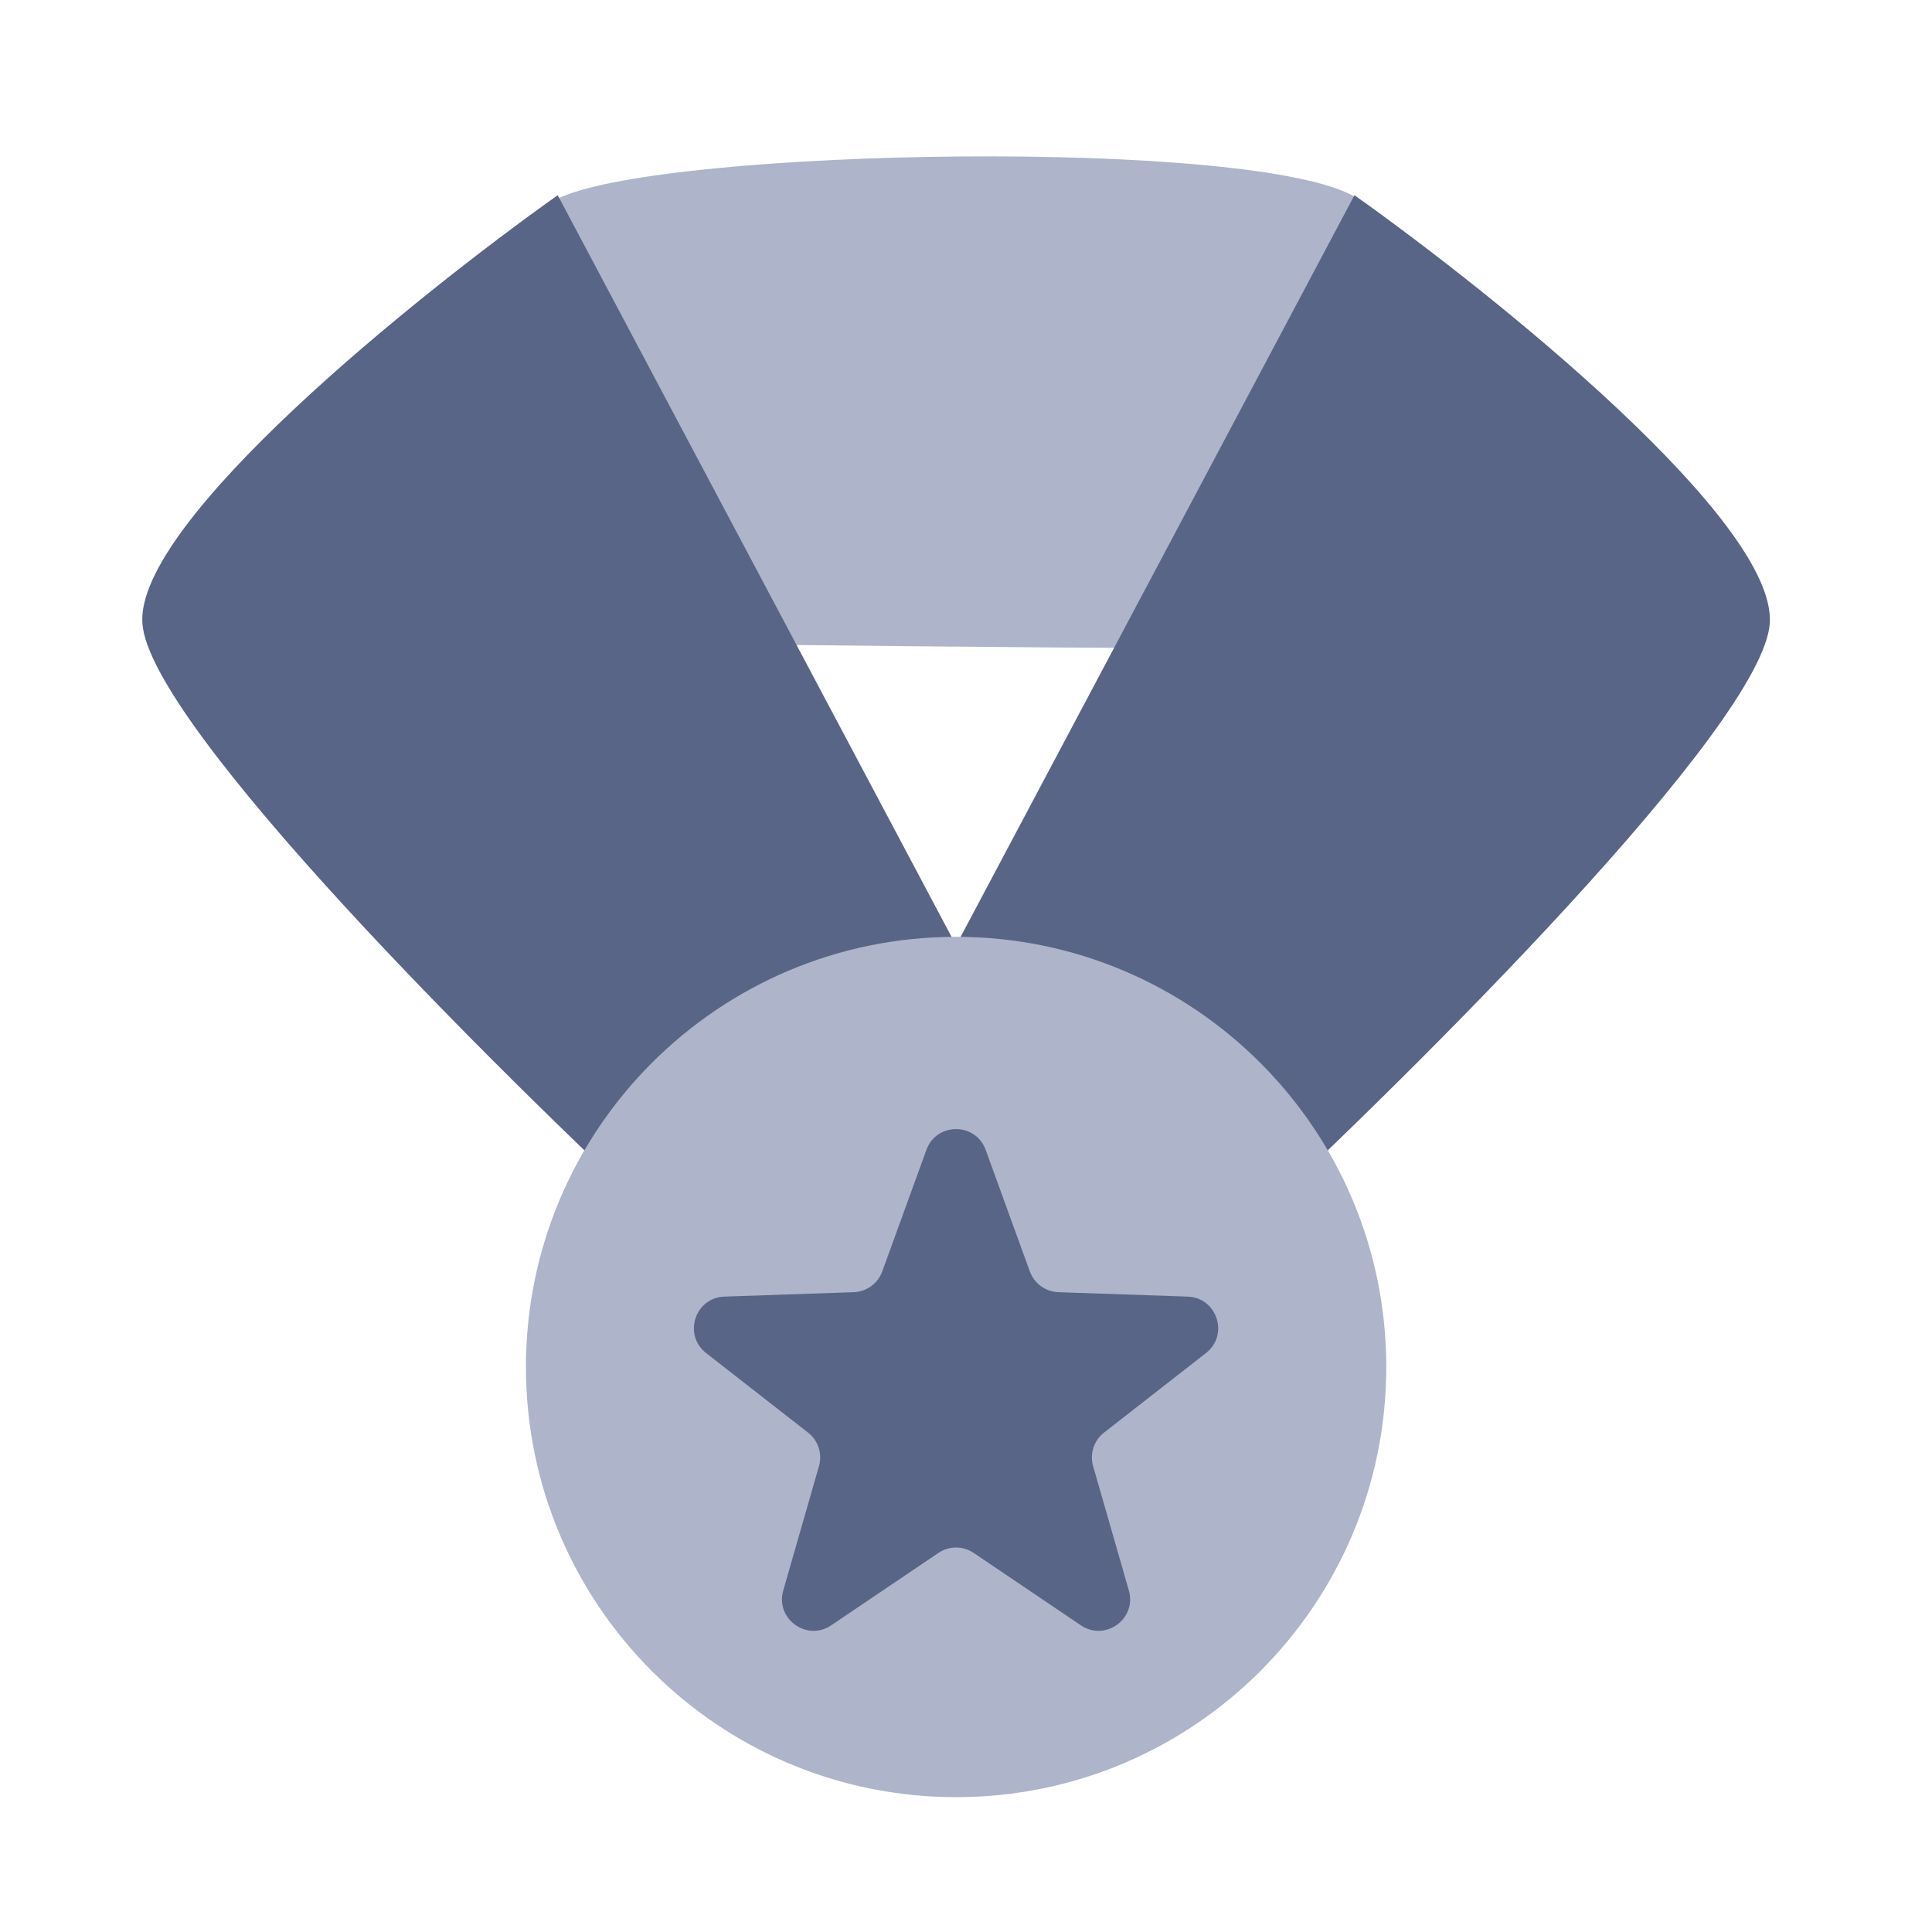
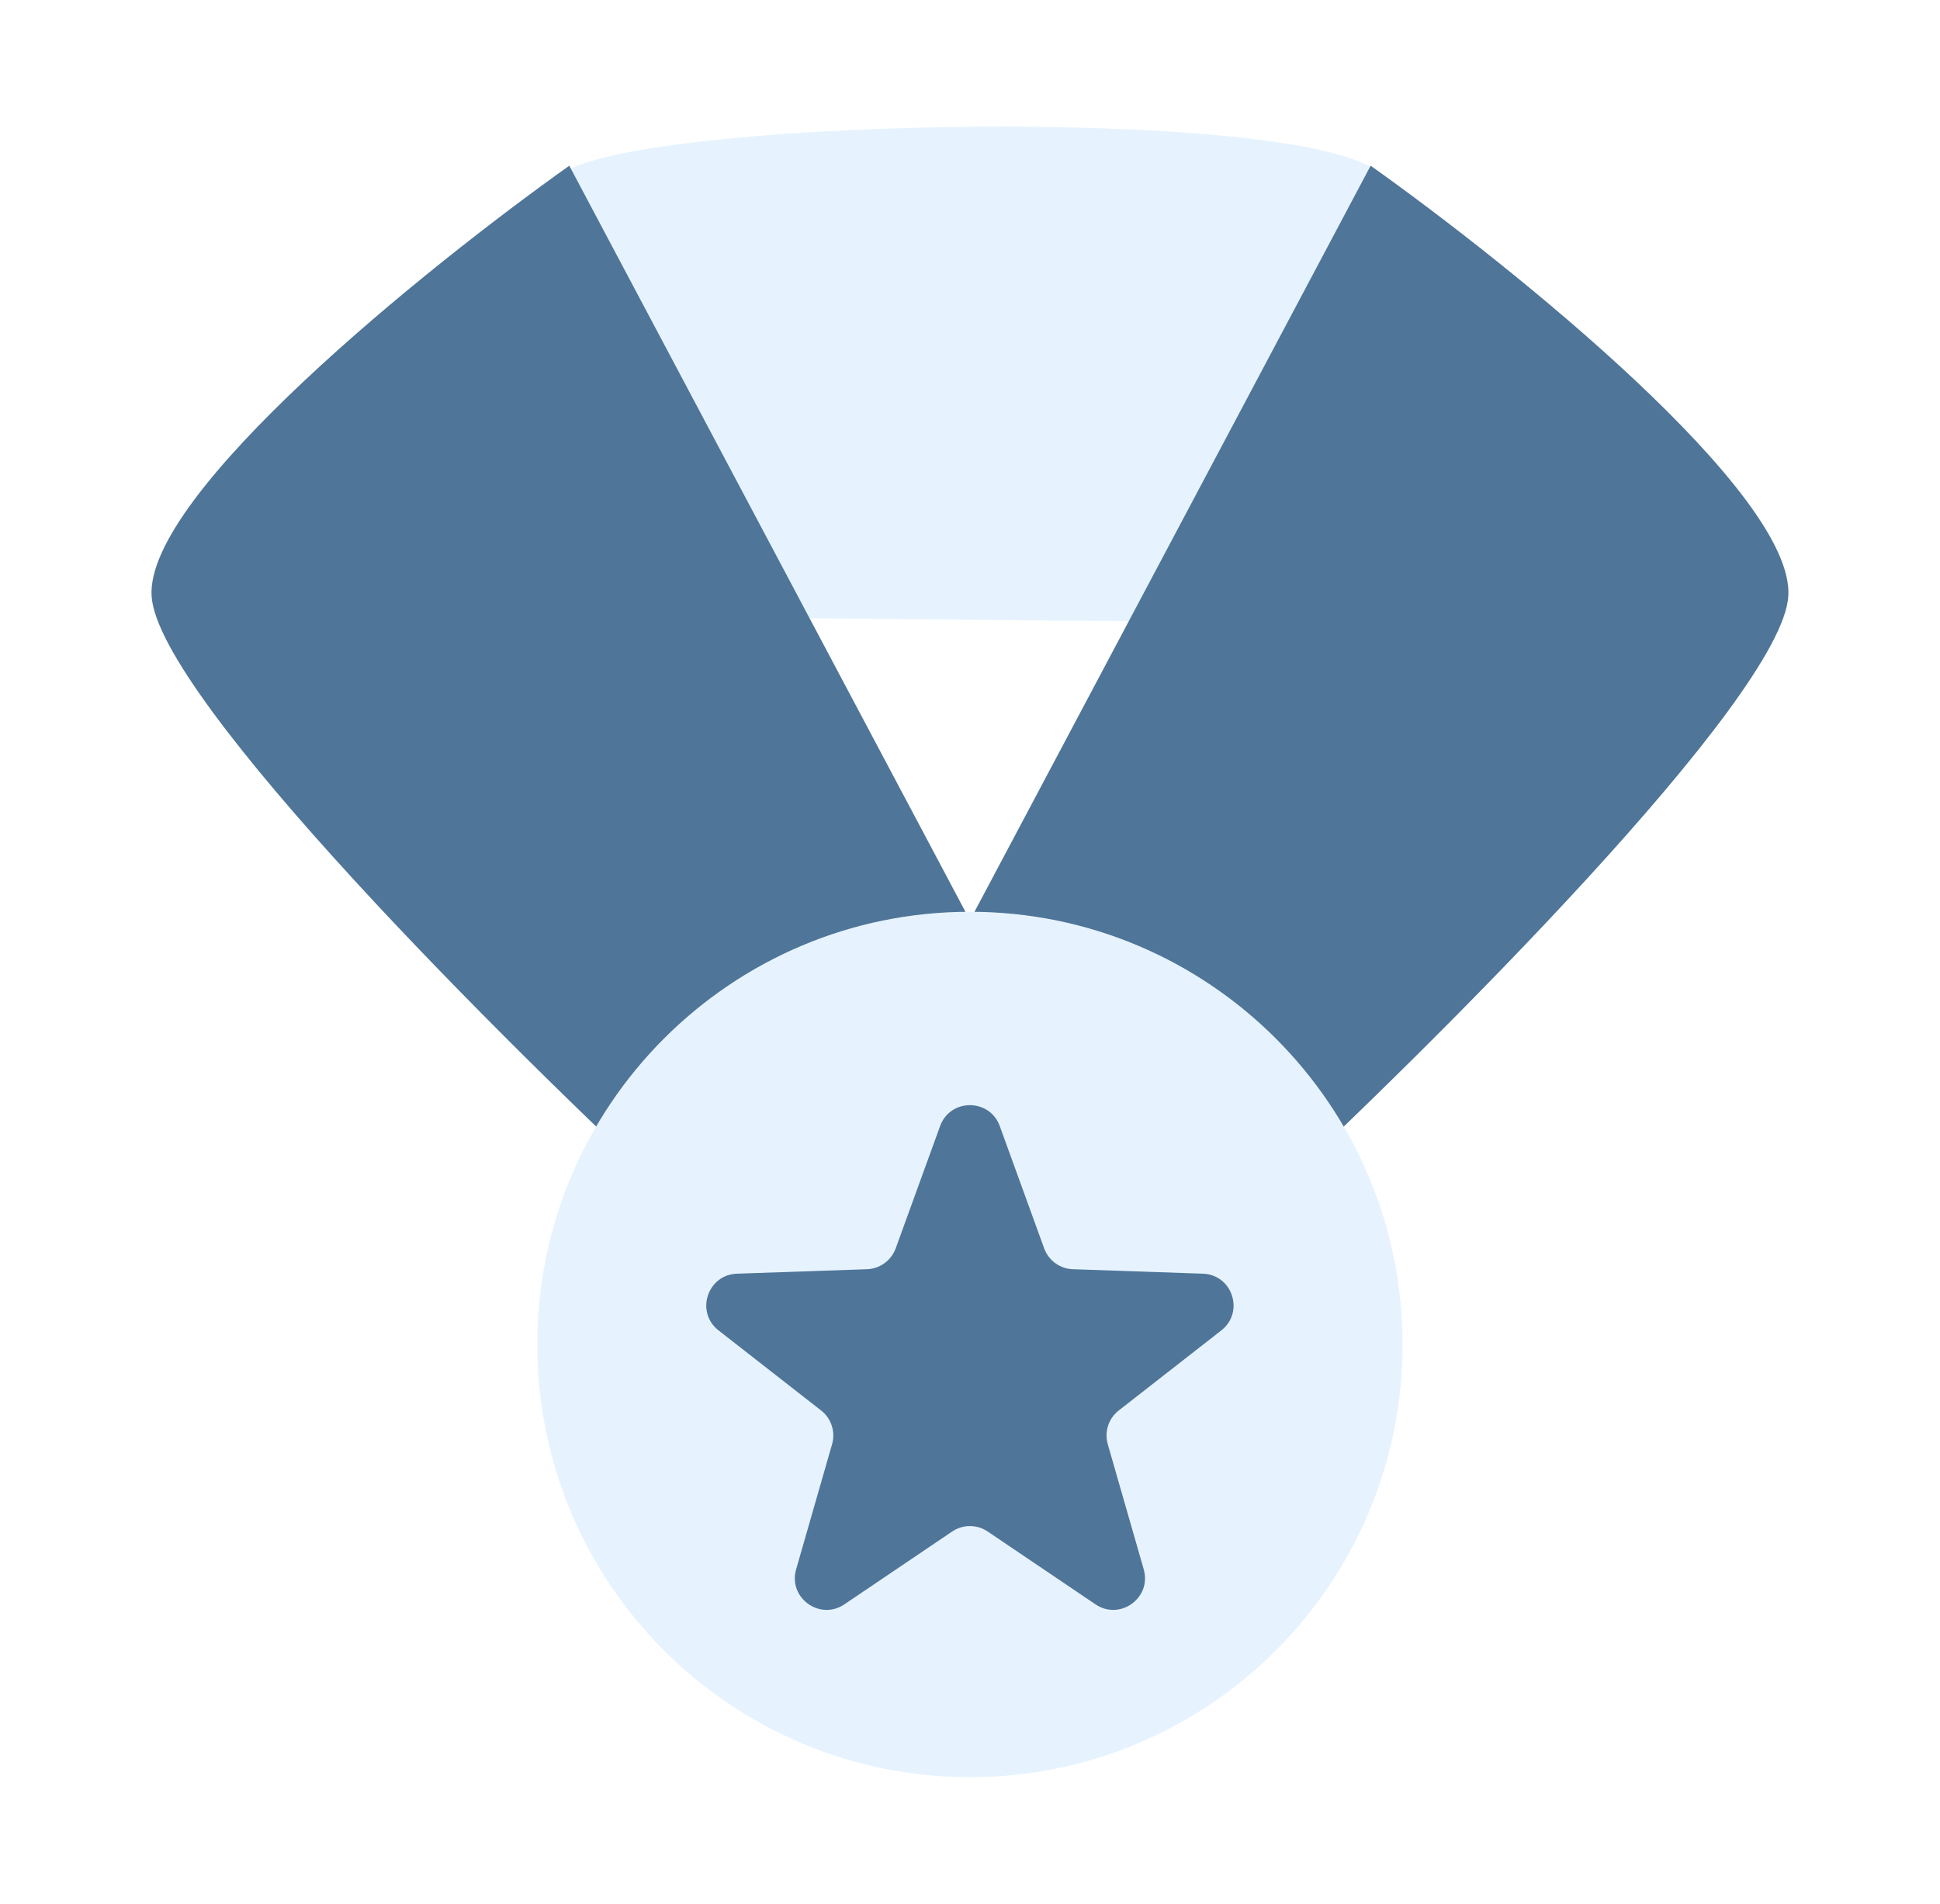
- <svg xmlns="http://www.w3.org/2000/svg" width="49" height="49" viewBox="0 0 49 49" fill="none">
-   <path d="M14.21 5.008C11.905 6.05 6.227 12.753 3.826 16.12C17.692 16.371 45.294 16.722 44.778 16.12C44.133 15.368 37.213 6.716 34.393 5.008C31.881 3.488 16.98 3.756 14.21 5.008Z" fill="#AEB4C9" />
-   <path d="M14.145 4.951L24.248 23.976L16.939 31.178C12.568 27.129 3.783 18.387 3.611 15.807C3.439 13.227 10.562 7.495 14.145 4.951Z" fill="#596586" />
-   <path d="M34.352 4.951L24.249 23.976L31.558 31.178C35.929 27.129 44.714 18.387 44.886 15.807C45.058 13.227 37.935 7.495 34.352 4.951Z" fill="#596586" />
-   <circle cx="24.249" cy="34.67" r="10.91" fill="#AEB4C9" />
-   <path d="M23.496 29.163C23.751 28.461 24.744 28.461 24.999 29.163L26.119 32.247C26.231 32.553 26.518 32.762 26.844 32.773L30.122 32.885C30.869 32.911 31.176 33.856 30.587 34.316L28.001 36.334C27.743 36.534 27.634 36.871 27.724 37.185L28.63 40.338C28.837 41.056 28.033 41.64 27.414 41.222L24.695 39.386C24.425 39.203 24.07 39.203 23.8 39.386L21.081 41.222C20.462 41.64 19.658 41.056 19.865 40.338L20.771 37.185C20.861 36.871 20.752 36.534 20.494 36.334L17.908 34.316C17.319 33.856 17.626 32.911 18.373 32.885L21.651 32.773C21.977 32.762 22.264 32.553 22.376 32.247L23.496 29.163Z" fill="#596586" />
+ <svg xmlns="http://www.w3.org/2000/svg" width="53" height="52" viewBox="0 0 53 52" fill="none">
+   <path d="M15.624 4.588C13.128 5.717 6.975 12.977 4.375 16.626C19.396 16.898 49.299 17.278 48.74 16.626C48.041 15.811 40.544 6.438 37.489 4.588C34.768 2.94 18.625 3.231 15.624 4.588Z" fill="#E6F3FF" />
+   <path d="M15.553 4.526L26.499 25.136L18.581 32.938C13.845 28.552 4.328 19.081 4.142 16.287C3.956 13.492 11.672 7.282 15.553 4.526Z" fill="#4F7599" />
+   <path d="M37.445 4.526L26.499 25.136L34.418 32.938C39.153 28.552 48.67 19.081 48.856 16.287C49.042 13.492 41.326 7.282 37.445 4.526Z" fill="#4F7599" />
+   <circle cx="26.498" cy="36.722" r="11.819" fill="#E6F3FF" />
+   <path d="M25.683 30.756C25.96 29.995 27.036 29.995 27.313 30.756L28.526 34.096C28.647 34.428 28.957 34.654 29.311 34.666L32.863 34.788C33.672 34.816 34.004 35.839 33.366 36.337L30.564 38.524C30.285 38.741 30.167 39.106 30.264 39.446L31.246 42.862C31.47 43.64 30.599 44.273 29.928 43.819L26.983 41.83C26.69 41.632 26.306 41.632 26.013 41.83L23.068 43.819C22.397 44.273 21.526 43.64 21.75 42.862L22.732 39.446C22.829 39.106 22.711 38.741 22.432 38.524L19.63 36.337C18.992 35.839 19.324 34.816 20.134 34.788L23.685 34.666C24.039 34.654 24.349 34.428 24.47 34.096L25.683 30.756Z" fill="#4F7599" />
</svg>
